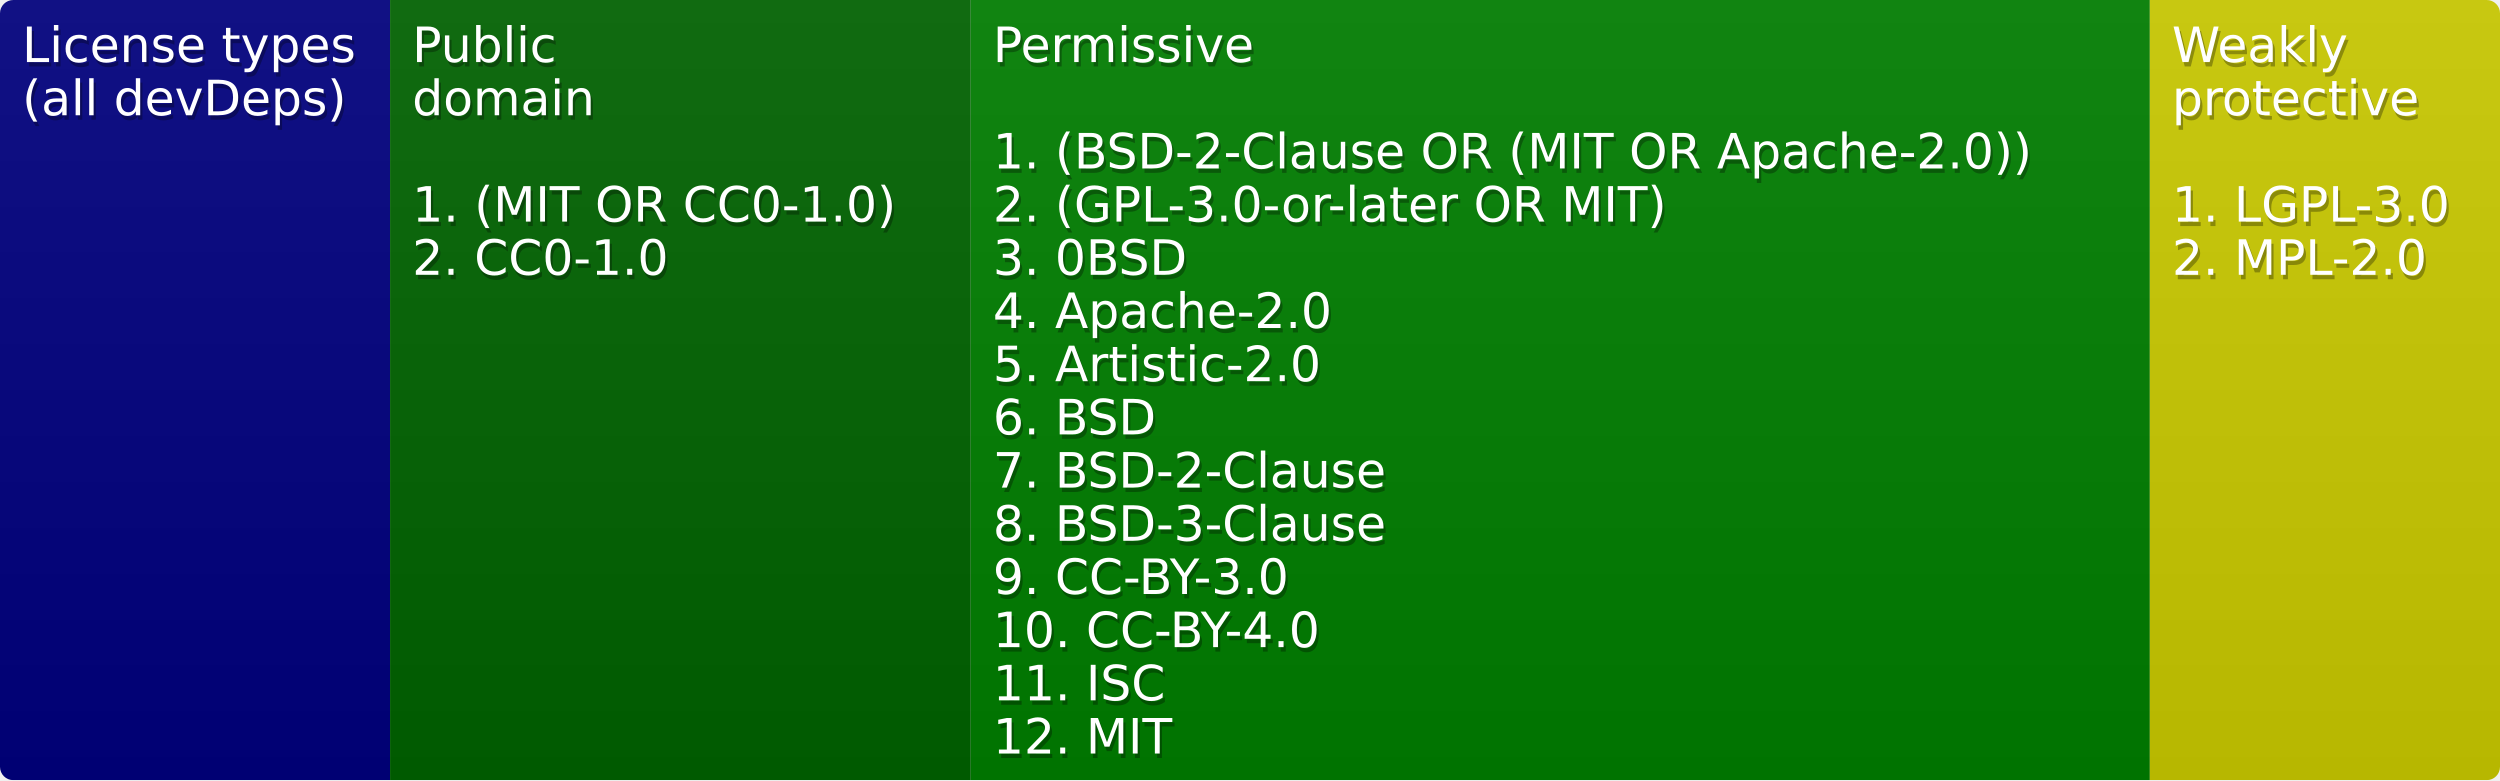
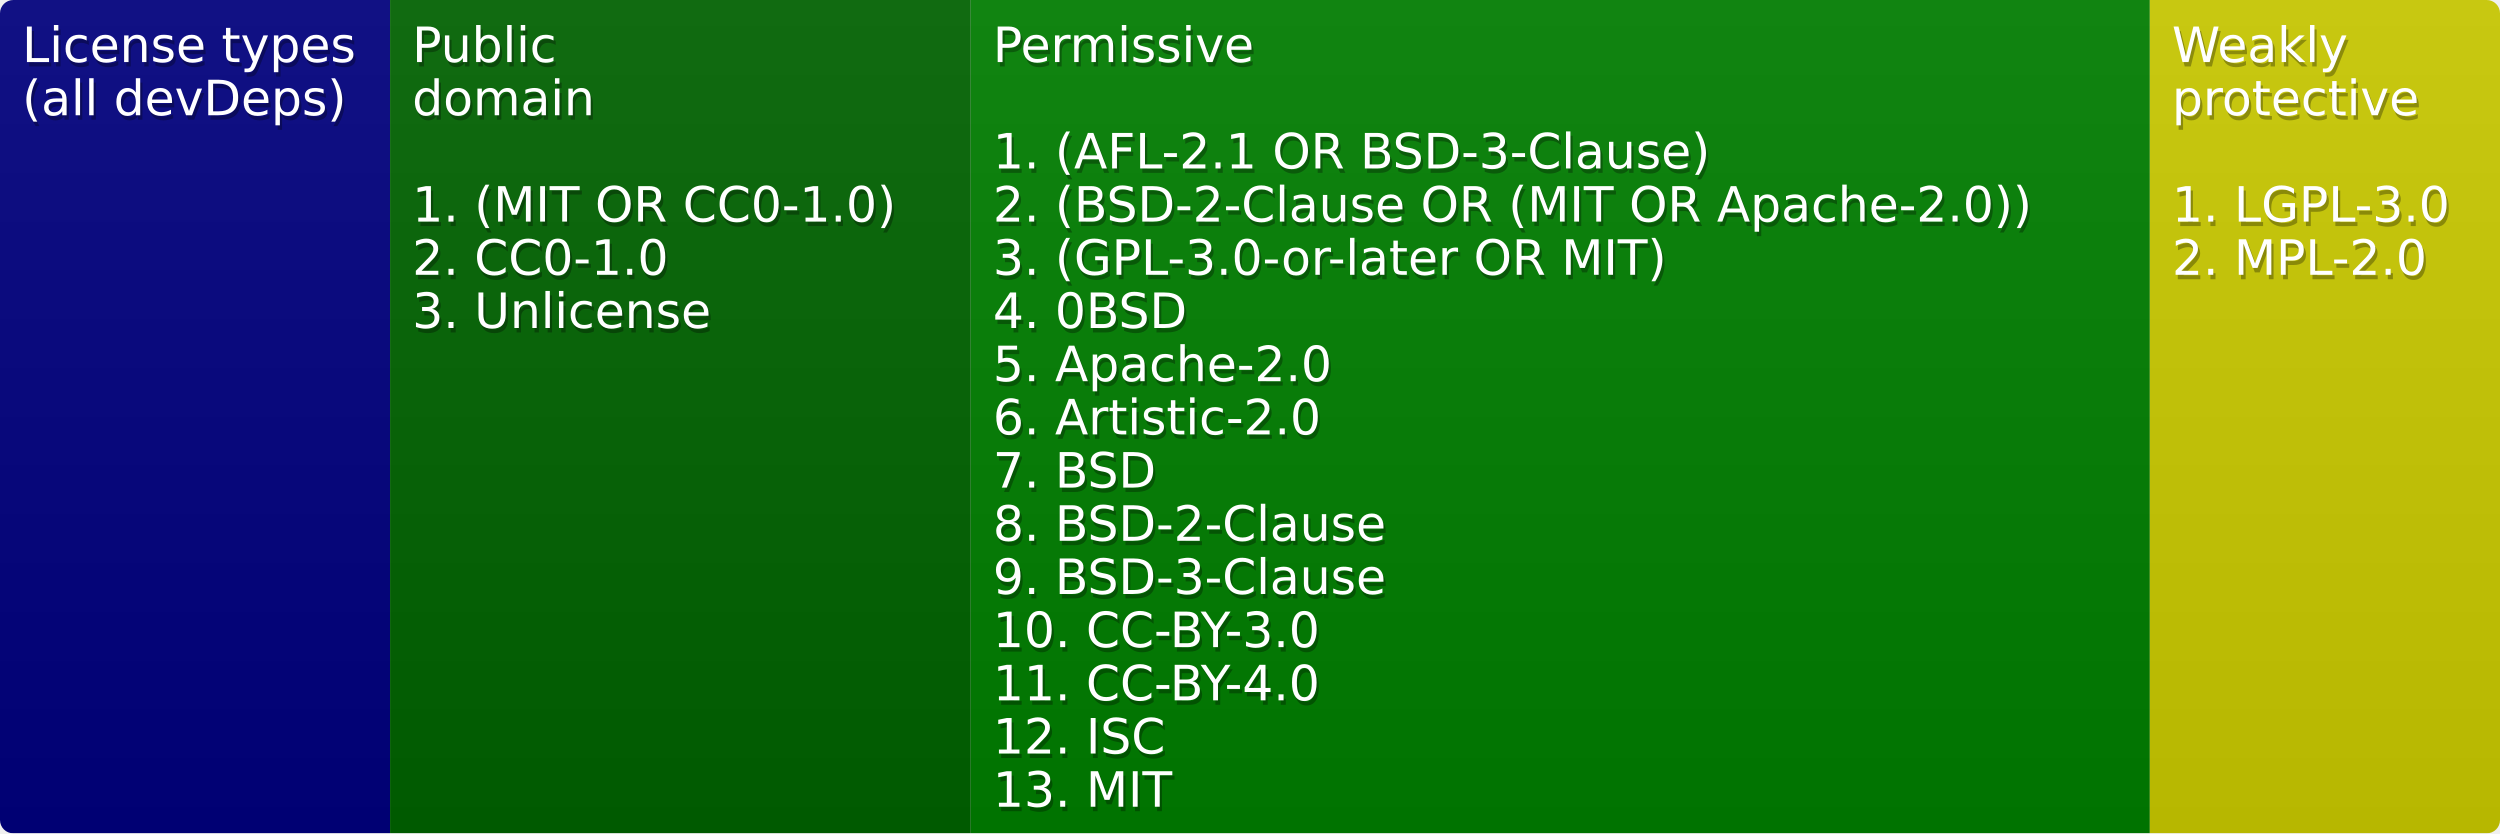
- <svg xmlns="http://www.w3.org/2000/svg" width="564" height="176">
+ <svg xmlns="http://www.w3.org/2000/svg" width="564" height="188">
  <defs>
    <style>text{font-size:11px;font-family:Verdana,DejaVu Sans,Geneva,sans-serif}text.shadow{fill:#010101;fill-opacity:.3}text.high{fill:#fff}</style>
    <linearGradient id="smooth" x2="0" y2="100%">
      <stop offset="0" stop-color="#aaa" stop-opacity=".1" />
      <stop offset="1" stop-opacity=".1" />
    </linearGradient>
    <mask id="round">
      <rect width="100%" height="100%" rx="3" fill="#fff" />
    </mask>
  </defs>
  <g id="bg" mask="url(#round)">
-     <path fill="navy" d="M0 0h88v176H0z" />
-     <path fill="#006400" d="M88 0h131v176H88z" />
-     <path fill="green" d="M219 0h266v176H219z" />
-     <path fill="#cc0" d="M485 0h79v176h-79z" />
-     <path fill="url(#smooth)" d="M0 0h564v176H0z" />
+     <path fill="navy" d="M0 0h88v188H0z" />
+     <path fill="#006400" d="M88 0h131v188H88z" />
+     <path fill="green" d="M219 0h266v188H219z" />
+     <path fill="#cc0" d="M485 0h79v188h-79z" />
+     <path fill="url(#smooth)" d="M0 0h564v188H0z" />
  </g>
  <g id="fg">
    <text class="shadow" x="5.5" y="15">License types</text>
    <text class="high" x="5" y="14">License types</text>
    <text class="shadow" x="5.5" y="27">(all devDeps)</text>
    <text class="high" x="5" y="26">(all devDeps)</text>
    <text class="shadow" x="93.5" y="15">Public</text>
    <text class="high" x="93" y="14">Public</text>
    <text class="shadow" x="93.5" y="27">domain</text>
    <text class="high" x="93" y="26">domain</text>
    <text class="shadow" x="93.5" y="51">1. (MIT OR CC0-1.0)</text>
    <text class="high" x="93" y="50">1. (MIT OR CC0-1.0)</text>
    <text class="shadow" x="93.5" y="63">2. CC0-1.0</text>
    <text class="high" x="93" y="62">2. CC0-1.0</text>
+     <text class="shadow" x="93.5" y="75">3. Unlicense</text>
+     <text class="high" x="93" y="74">3. Unlicense</text>
    <text class="shadow" x="224.5" y="15">Permissive</text>
    <text class="high" x="224" y="14">Permissive</text>
-     <text class="shadow" x="224.5" y="39">1. (BSD-2-Clause OR (MIT OR Apache-2.0))</text>
-     <text class="high" x="224" y="38">1. (BSD-2-Clause OR (MIT OR Apache-2.0))</text>
-     <text class="shadow" x="224.5" y="51">2. (GPL-3.0-or-later OR MIT)</text>
-     <text class="high" x="224" y="50">2. (GPL-3.0-or-later OR MIT)</text>
-     <text class="shadow" x="224.5" y="63">3. 0BSD</text>
-     <text class="high" x="224" y="62">3. 0BSD</text>
-     <text class="shadow" x="224.5" y="75">4. Apache-2.0</text>
-     <text class="high" x="224" y="74">4. Apache-2.0</text>
-     <text class="shadow" x="224.5" y="87">5. Artistic-2.0</text>
-     <text class="high" x="224" y="86">5. Artistic-2.0</text>
-     <text class="shadow" x="224.5" y="99">6. BSD</text>
-     <text class="high" x="224" y="98">6. BSD</text>
-     <text class="shadow" x="224.5" y="111">7. BSD-2-Clause</text>
-     <text class="high" x="224" y="110">7. BSD-2-Clause</text>
-     <text class="shadow" x="224.5" y="123">8. BSD-3-Clause</text>
-     <text class="high" x="224" y="122">8. BSD-3-Clause</text>
-     <text class="shadow" x="224.5" y="135">9. CC-BY-3.0</text>
-     <text class="high" x="224" y="134">9. CC-BY-3.0</text>
-     <text class="shadow" x="224.5" y="147">10. CC-BY-4.0</text>
-     <text class="high" x="224" y="146">10. CC-BY-4.0</text>
-     <text class="shadow" x="224.5" y="159">11. ISC</text>
-     <text class="high" x="224" y="158">11. ISC</text>
-     <text class="shadow" x="224.5" y="171">12. MIT</text>
-     <text class="high" x="224" y="170">12. MIT</text>
+     <text class="shadow" x="224.5" y="39">1. (AFL-2.1 OR BSD-3-Clause)</text>
+     <text class="high" x="224" y="38">1. (AFL-2.1 OR BSD-3-Clause)</text>
+     <text class="shadow" x="224.5" y="51">2. (BSD-2-Clause OR (MIT OR Apache-2.0))</text>
+     <text class="high" x="224" y="50">2. (BSD-2-Clause OR (MIT OR Apache-2.0))</text>
+     <text class="shadow" x="224.5" y="63">3. (GPL-3.0-or-later OR MIT)</text>
+     <text class="high" x="224" y="62">3. (GPL-3.0-or-later OR MIT)</text>
+     <text class="shadow" x="224.5" y="75">4. 0BSD</text>
+     <text class="high" x="224" y="74">4. 0BSD</text>
+     <text class="shadow" x="224.5" y="87">5. Apache-2.0</text>
+     <text class="high" x="224" y="86">5. Apache-2.0</text>
+     <text class="shadow" x="224.5" y="99">6. Artistic-2.0</text>
+     <text class="high" x="224" y="98">6. Artistic-2.0</text>
+     <text class="shadow" x="224.5" y="111">7. BSD</text>
+     <text class="high" x="224" y="110">7. BSD</text>
+     <text class="shadow" x="224.5" y="123">8. BSD-2-Clause</text>
+     <text class="high" x="224" y="122">8. BSD-2-Clause</text>
+     <text class="shadow" x="224.5" y="135">9. BSD-3-Clause</text>
+     <text class="high" x="224" y="134">9. BSD-3-Clause</text>
+     <text class="shadow" x="224.5" y="147">10. CC-BY-3.0</text>
+     <text class="high" x="224" y="146">10. CC-BY-3.0</text>
+     <text class="shadow" x="224.5" y="159">11. CC-BY-4.0</text>
+     <text class="high" x="224" y="158">11. CC-BY-4.0</text>
+     <text class="shadow" x="224.5" y="171">12. ISC</text>
+     <text class="high" x="224" y="170">12. ISC</text>
+     <text class="shadow" x="224.5" y="183">13. MIT</text>
+     <text class="high" x="224" y="182">13. MIT</text>
    <text class="shadow" x="490.5" y="15">Weakly</text>
    <text class="high" x="490" y="14">Weakly</text>
    <text class="shadow" x="490.5" y="27">protective</text>
    <text class="high" x="490" y="26">protective</text>
    <text class="shadow" x="490.5" y="51">1. LGPL-3.0</text>
    <text class="high" x="490" y="50">1. LGPL-3.0</text>
    <text class="shadow" x="490.5" y="63">2. MPL-2.0</text>
    <text class="high" x="490" y="62">2. MPL-2.0</text>
  </g>
</svg>
